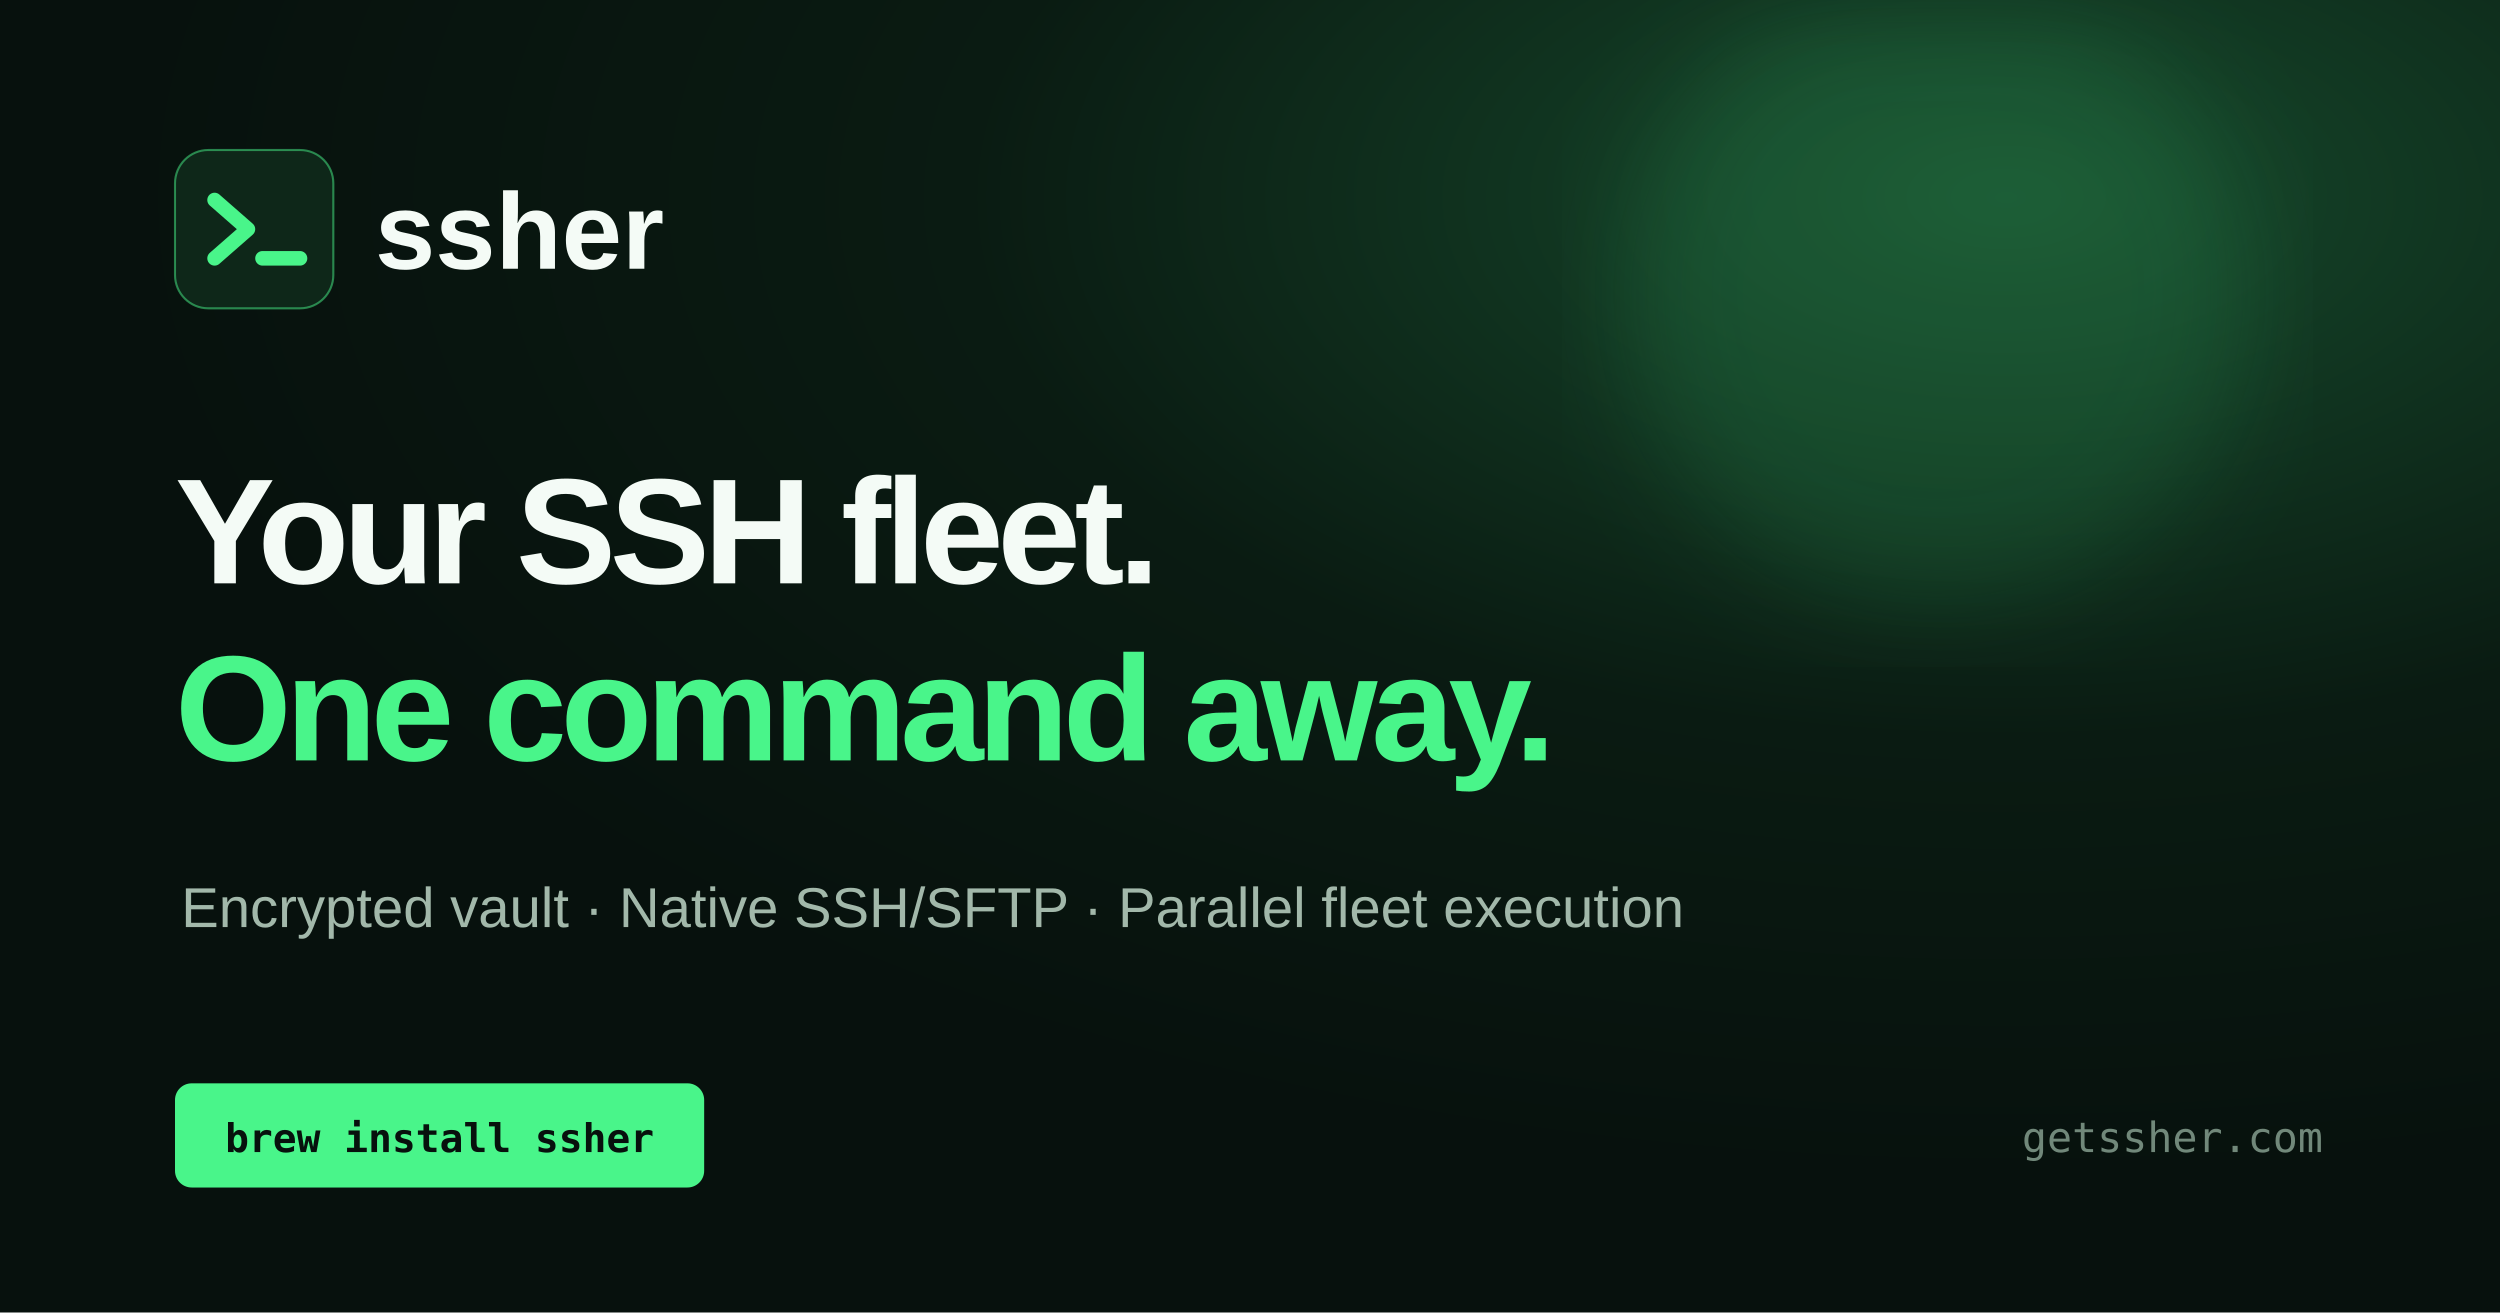
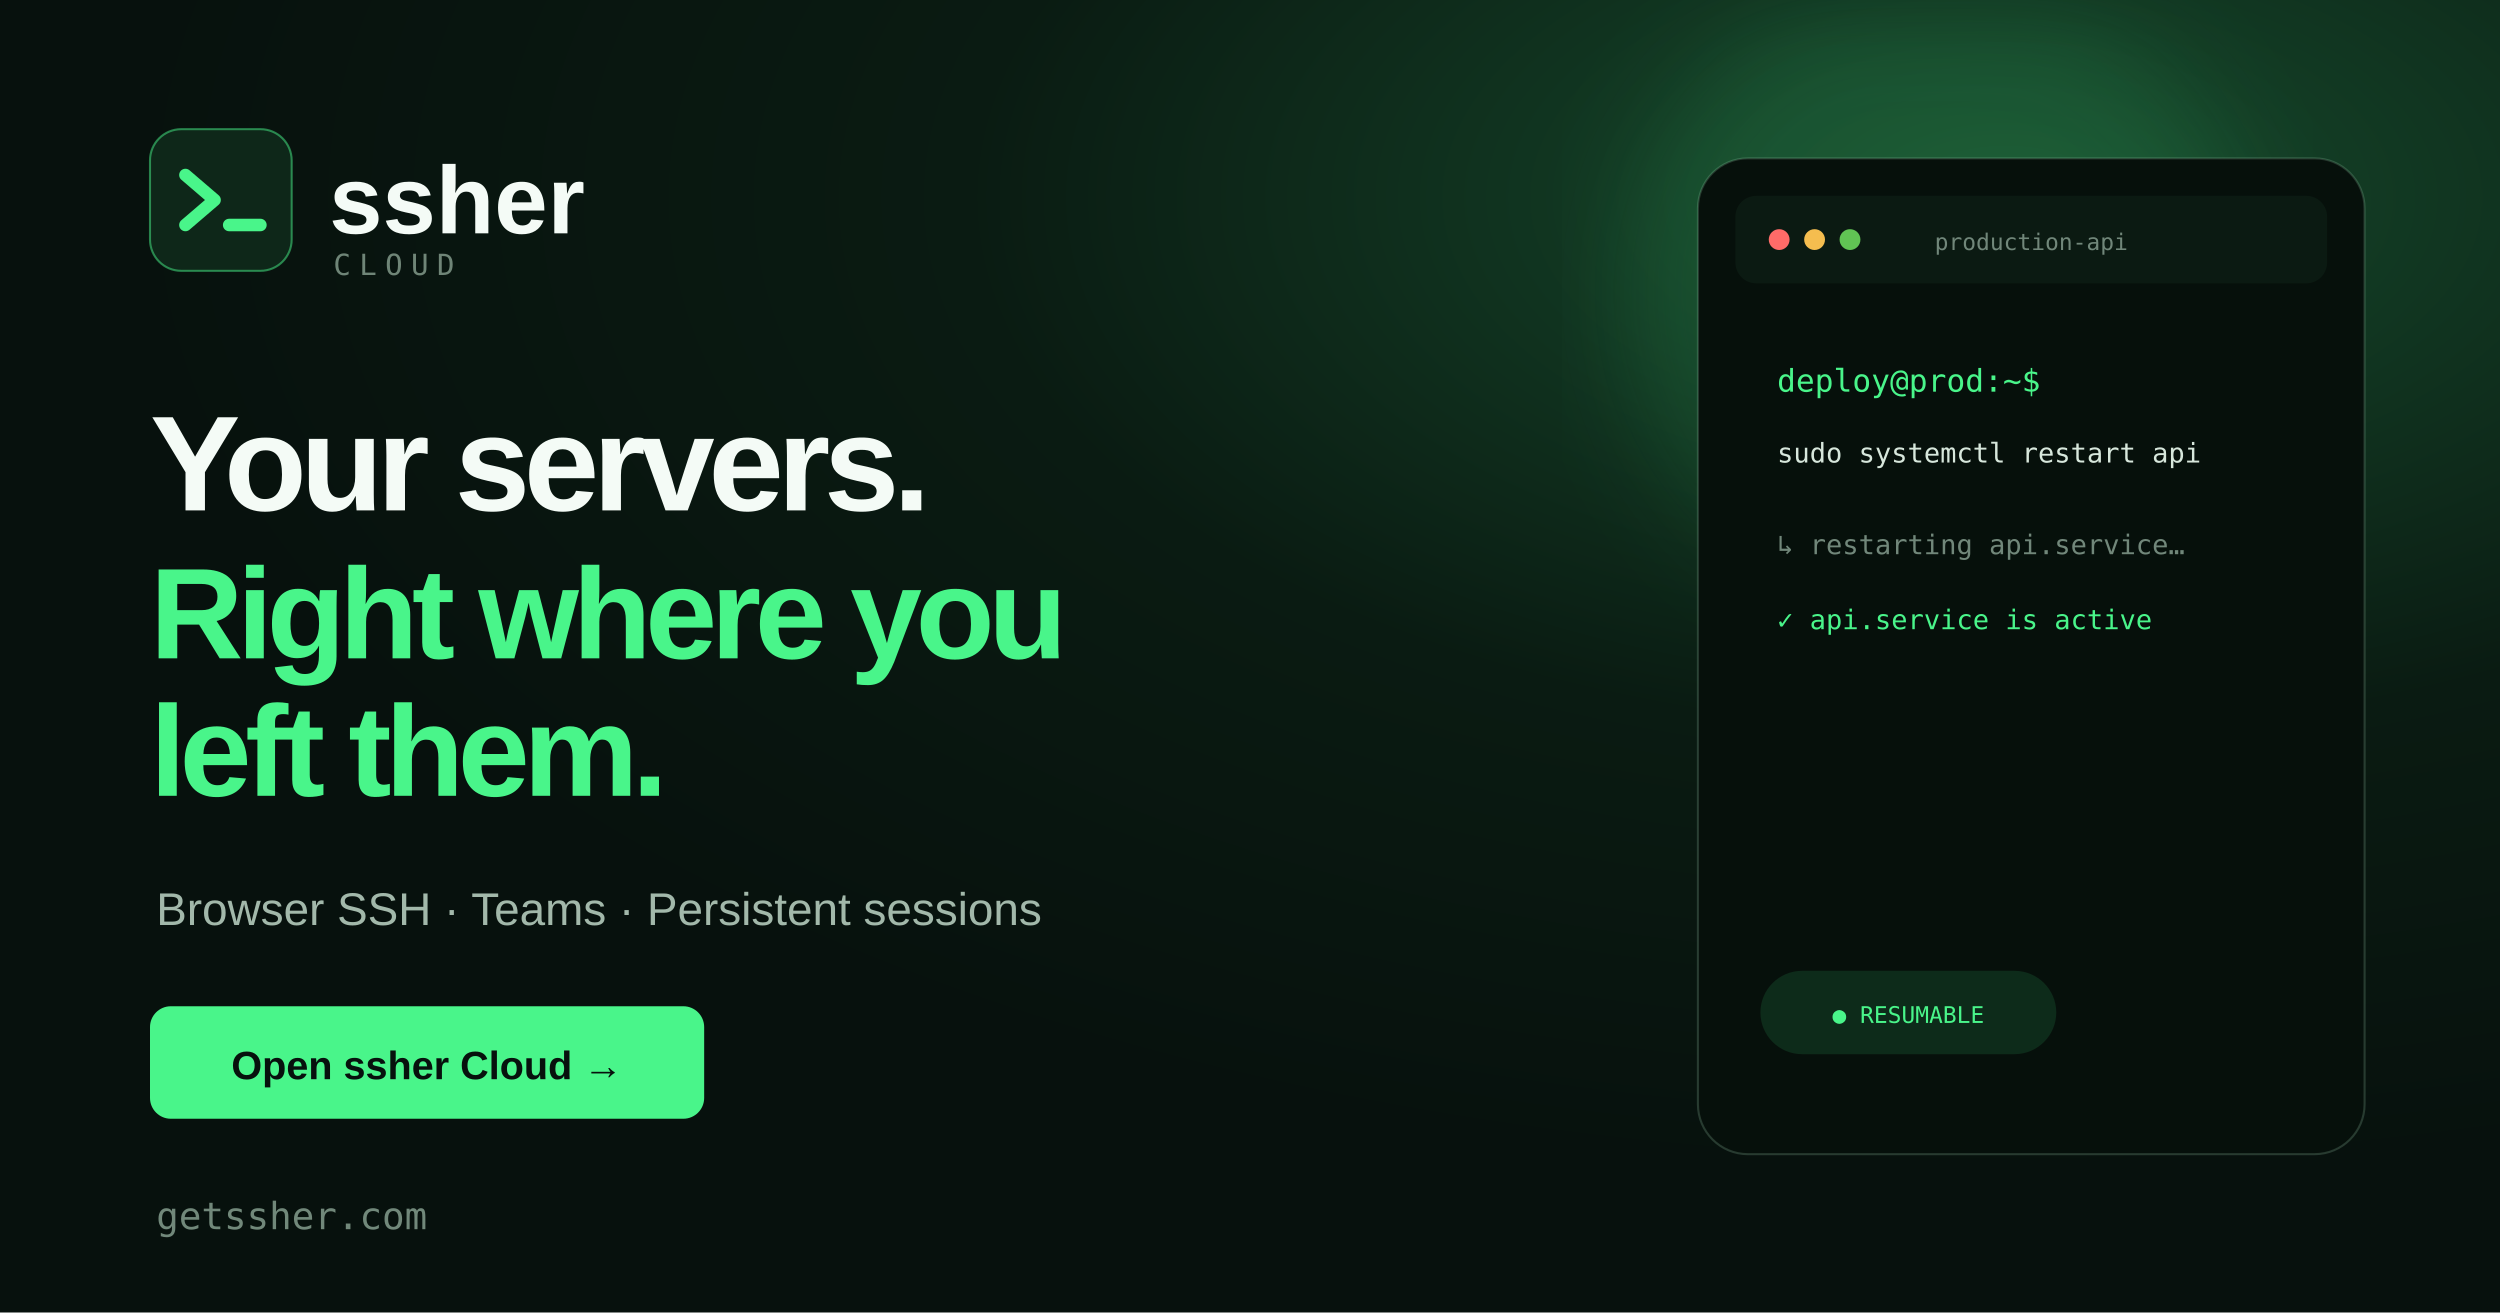
<svg xmlns="http://www.w3.org/2000/svg" width="1200" height="630" viewBox="0 0 1200 630">
  <defs>
    <radialGradient id="g" cx="80%" cy="15%" r="75%">
      <stop offset="0" stop-color="#164a2c" />
      <stop offset=".55" stop-color="#0a1b12" />
      <stop offset="1" stop-color="#07110d" />
    </radialGradient>
    <filter id="glow">
      <feGaussianBlur stdDeviation="25" />
    </filter>
  </defs>
  <rect width="1200" height="630" fill="url(#g)" />
  <circle cx="930" cy="140" r="150" fill="#49f58a" opacity=".12" filter="url(#glow)" />
-   <g transform="translate(84 72)">
-     <rect width="76" height="76" rx="16" fill="#0e2719" stroke="#49f58a" stroke-opacity=".5" />
-     <path d="m19 24 16 14-16 14m23 0h18" fill="none" stroke="#49f58a" stroke-width="7" stroke-linecap="round" stroke-linejoin="round" />
-     <text x="96" y="57" fill="#f4fbf6" font-family="Arial,sans-serif" font-size="52" font-weight="700">ssher</text>
+   <g transform="translate(72 62)">
+     <rect width="68" height="68" rx="15" fill="#0e2719" stroke="#49f58a" stroke-opacity=".5" />
+     <path d="m17 22 14 12-14 12m21 0h15" fill="none" stroke="#49f58a" stroke-width="6" stroke-linecap="round" stroke-linejoin="round" />
+     <text x="86" y="50" fill="#f4fbf6" font-family="Arial,sans-serif" font-size="46" font-weight="700">ssher</text>
+     <text x="88" y="70" fill="#6f8577" font-family="monospace" font-size="14" letter-spacing="4">CLOUD</text>
  </g>
-   <text x="84" y="280" fill="#f4fbf6" font-family="Arial,sans-serif" font-size="72" font-weight="700" letter-spacing="-3">Your SSH fleet.</text>
-   <text x="84" y="365" fill="#49f58a" font-family="Arial,sans-serif" font-size="72" font-weight="700" letter-spacing="-3">One command away.</text>
-   <text x="87" y="445" fill="#a2b8aa" font-family="Arial,sans-serif" font-size="27">Encrypted vault · Native SSH/SFTP · Parallel fleet execution</text>
-   <g transform="translate(84 520)">
-     <rect width="254" height="50" rx="8" fill="#49f58a" />
-     <text x="127" y="33" text-anchor="middle" fill="#07110d" font-family="monospace" font-size="19" font-weight="700">brew install ssher</text>
+   <text x="72" y="245" fill="#f4fbf6" font-family="Arial,sans-serif" font-size="65" font-weight="700" letter-spacing="-3">Your servers.</text>
+   <text x="72" y="316" fill="#49f58a" font-family="Arial,sans-serif" font-size="62" font-weight="700" letter-spacing="-3">Right where you</text>
+   <text x="72" y="382" fill="#49f58a" font-family="Arial,sans-serif" font-size="62" font-weight="700" letter-spacing="-3">left them.</text>
+   <text x="75" y="444" fill="#a2b8aa" font-family="Arial,sans-serif" font-size="22">Browser SSH · Teams · Persistent sessions</text>
+   <g transform="translate(72 483)">
+     <rect width="266" height="54" rx="10" fill="#49f58a" />
+     <text x="133" y="35" text-anchor="middle" fill="#07110d" font-family="Arial,sans-serif" font-size="19" font-weight="700">Open ssher Cloud →</text>
  </g>
-   <text x="1115" y="553" text-anchor="end" fill="#71887a" font-family="monospace" font-size="20">getssher.com</text>
+   <g transform="translate(815 76)">
+     <rect width="320" height="478" rx="24" fill="#06100b" stroke="#bdfed4" stroke-opacity=".18" />
+     <rect x="18" y="18" width="284" height="42" rx="10" fill="#0b1a12" />
+     <circle cx="39" cy="39" r="5" fill="#ff6b68" />
+     <circle cx="56" cy="39" r="5" fill="#f5bd4f" />
+     <circle cx="73" cy="39" r="5" fill="#61c454" />
+     <text x="160" y="44" text-anchor="middle" fill="#71877a" font-family="monospace" font-size="11">production-api</text>
+     <text x="38" y="112" fill="#49f58a" font-family="monospace" font-size="15">deploy@prod:~$</text>
+     <text x="38" y="146" fill="#d7e7dc" font-family="monospace" font-size="13">sudo systemctl restart api</text>
+     <text x="38" y="190" fill="#71877a" font-family="monospace" font-size="13">↳ restarting api.service…</text>
+     <text x="38" y="226" fill="#49f58a" font-family="monospace" font-size="13">✓ api.service is active</text>
+     <rect x="30" y="390" width="142" height="40" rx="20" fill="#49f58a" fill-opacity=".12" />
+     <text x="101" y="415" text-anchor="middle" fill="#49f58a" font-family="monospace" font-size="11">● RESUMABLE</text>
+   </g>
+   <text x="75" y="590" fill="#71887a" font-family="monospace" font-size="18">getssher.com</text>
</svg>
